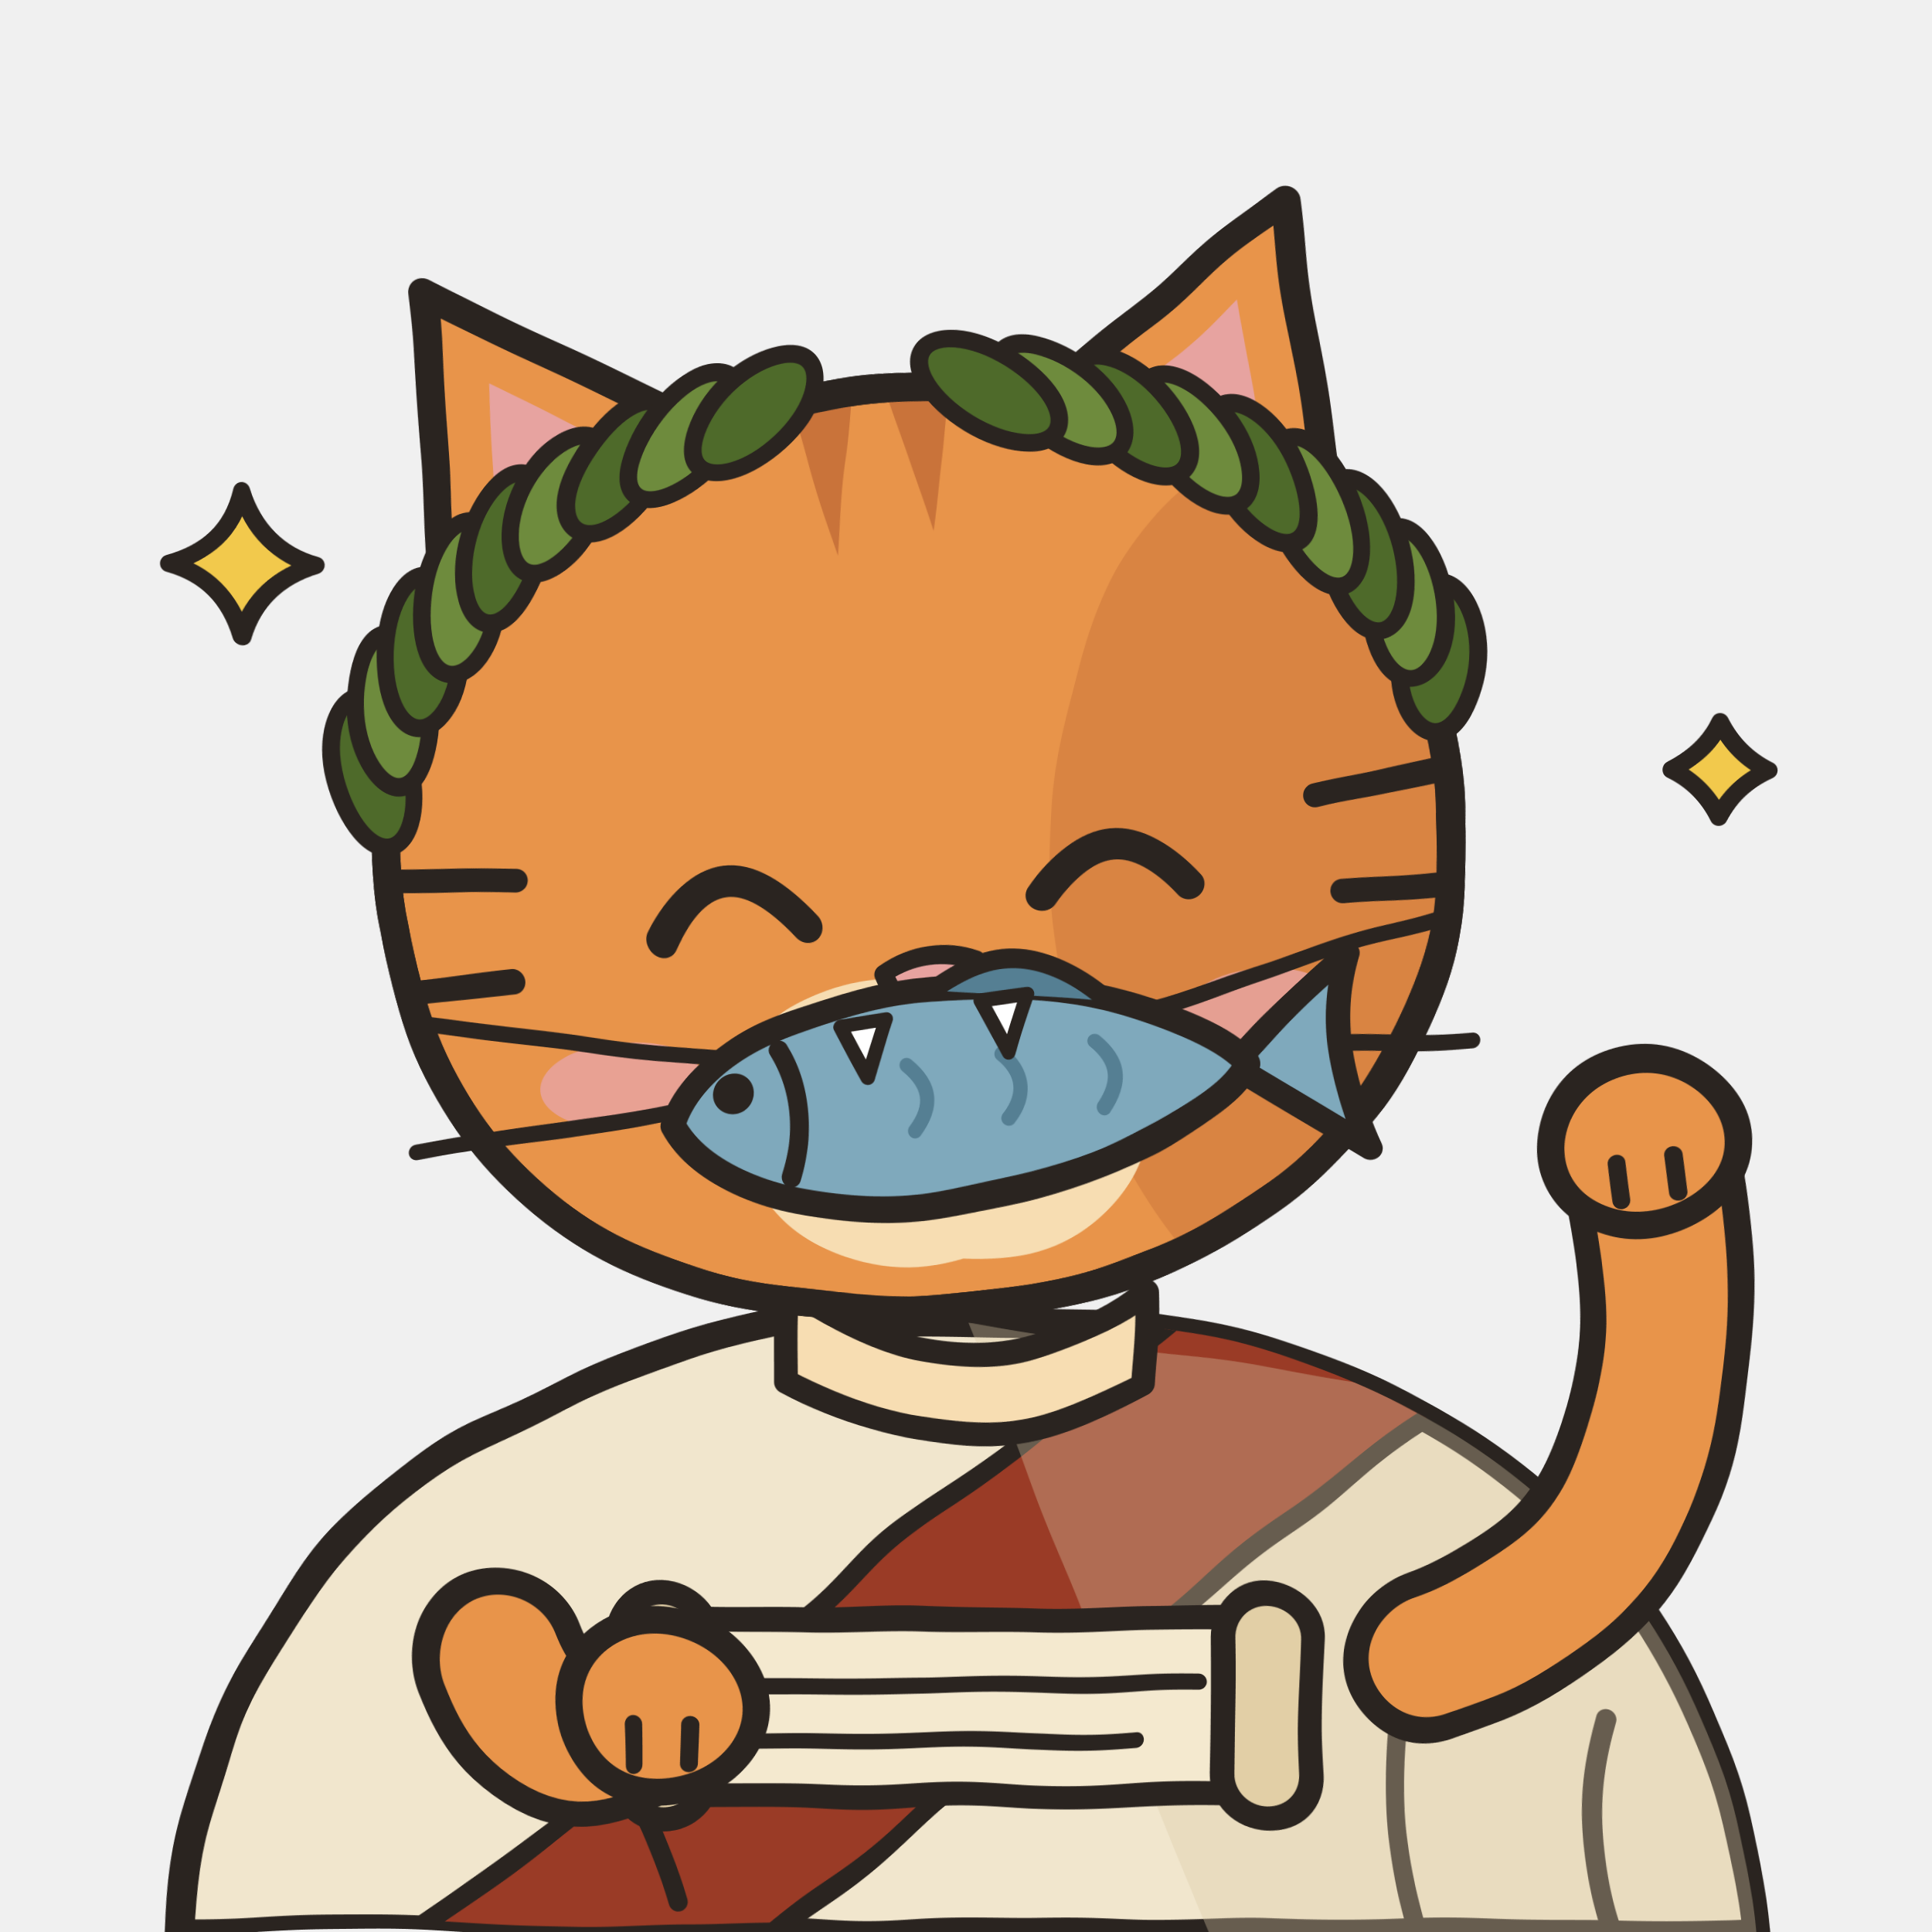
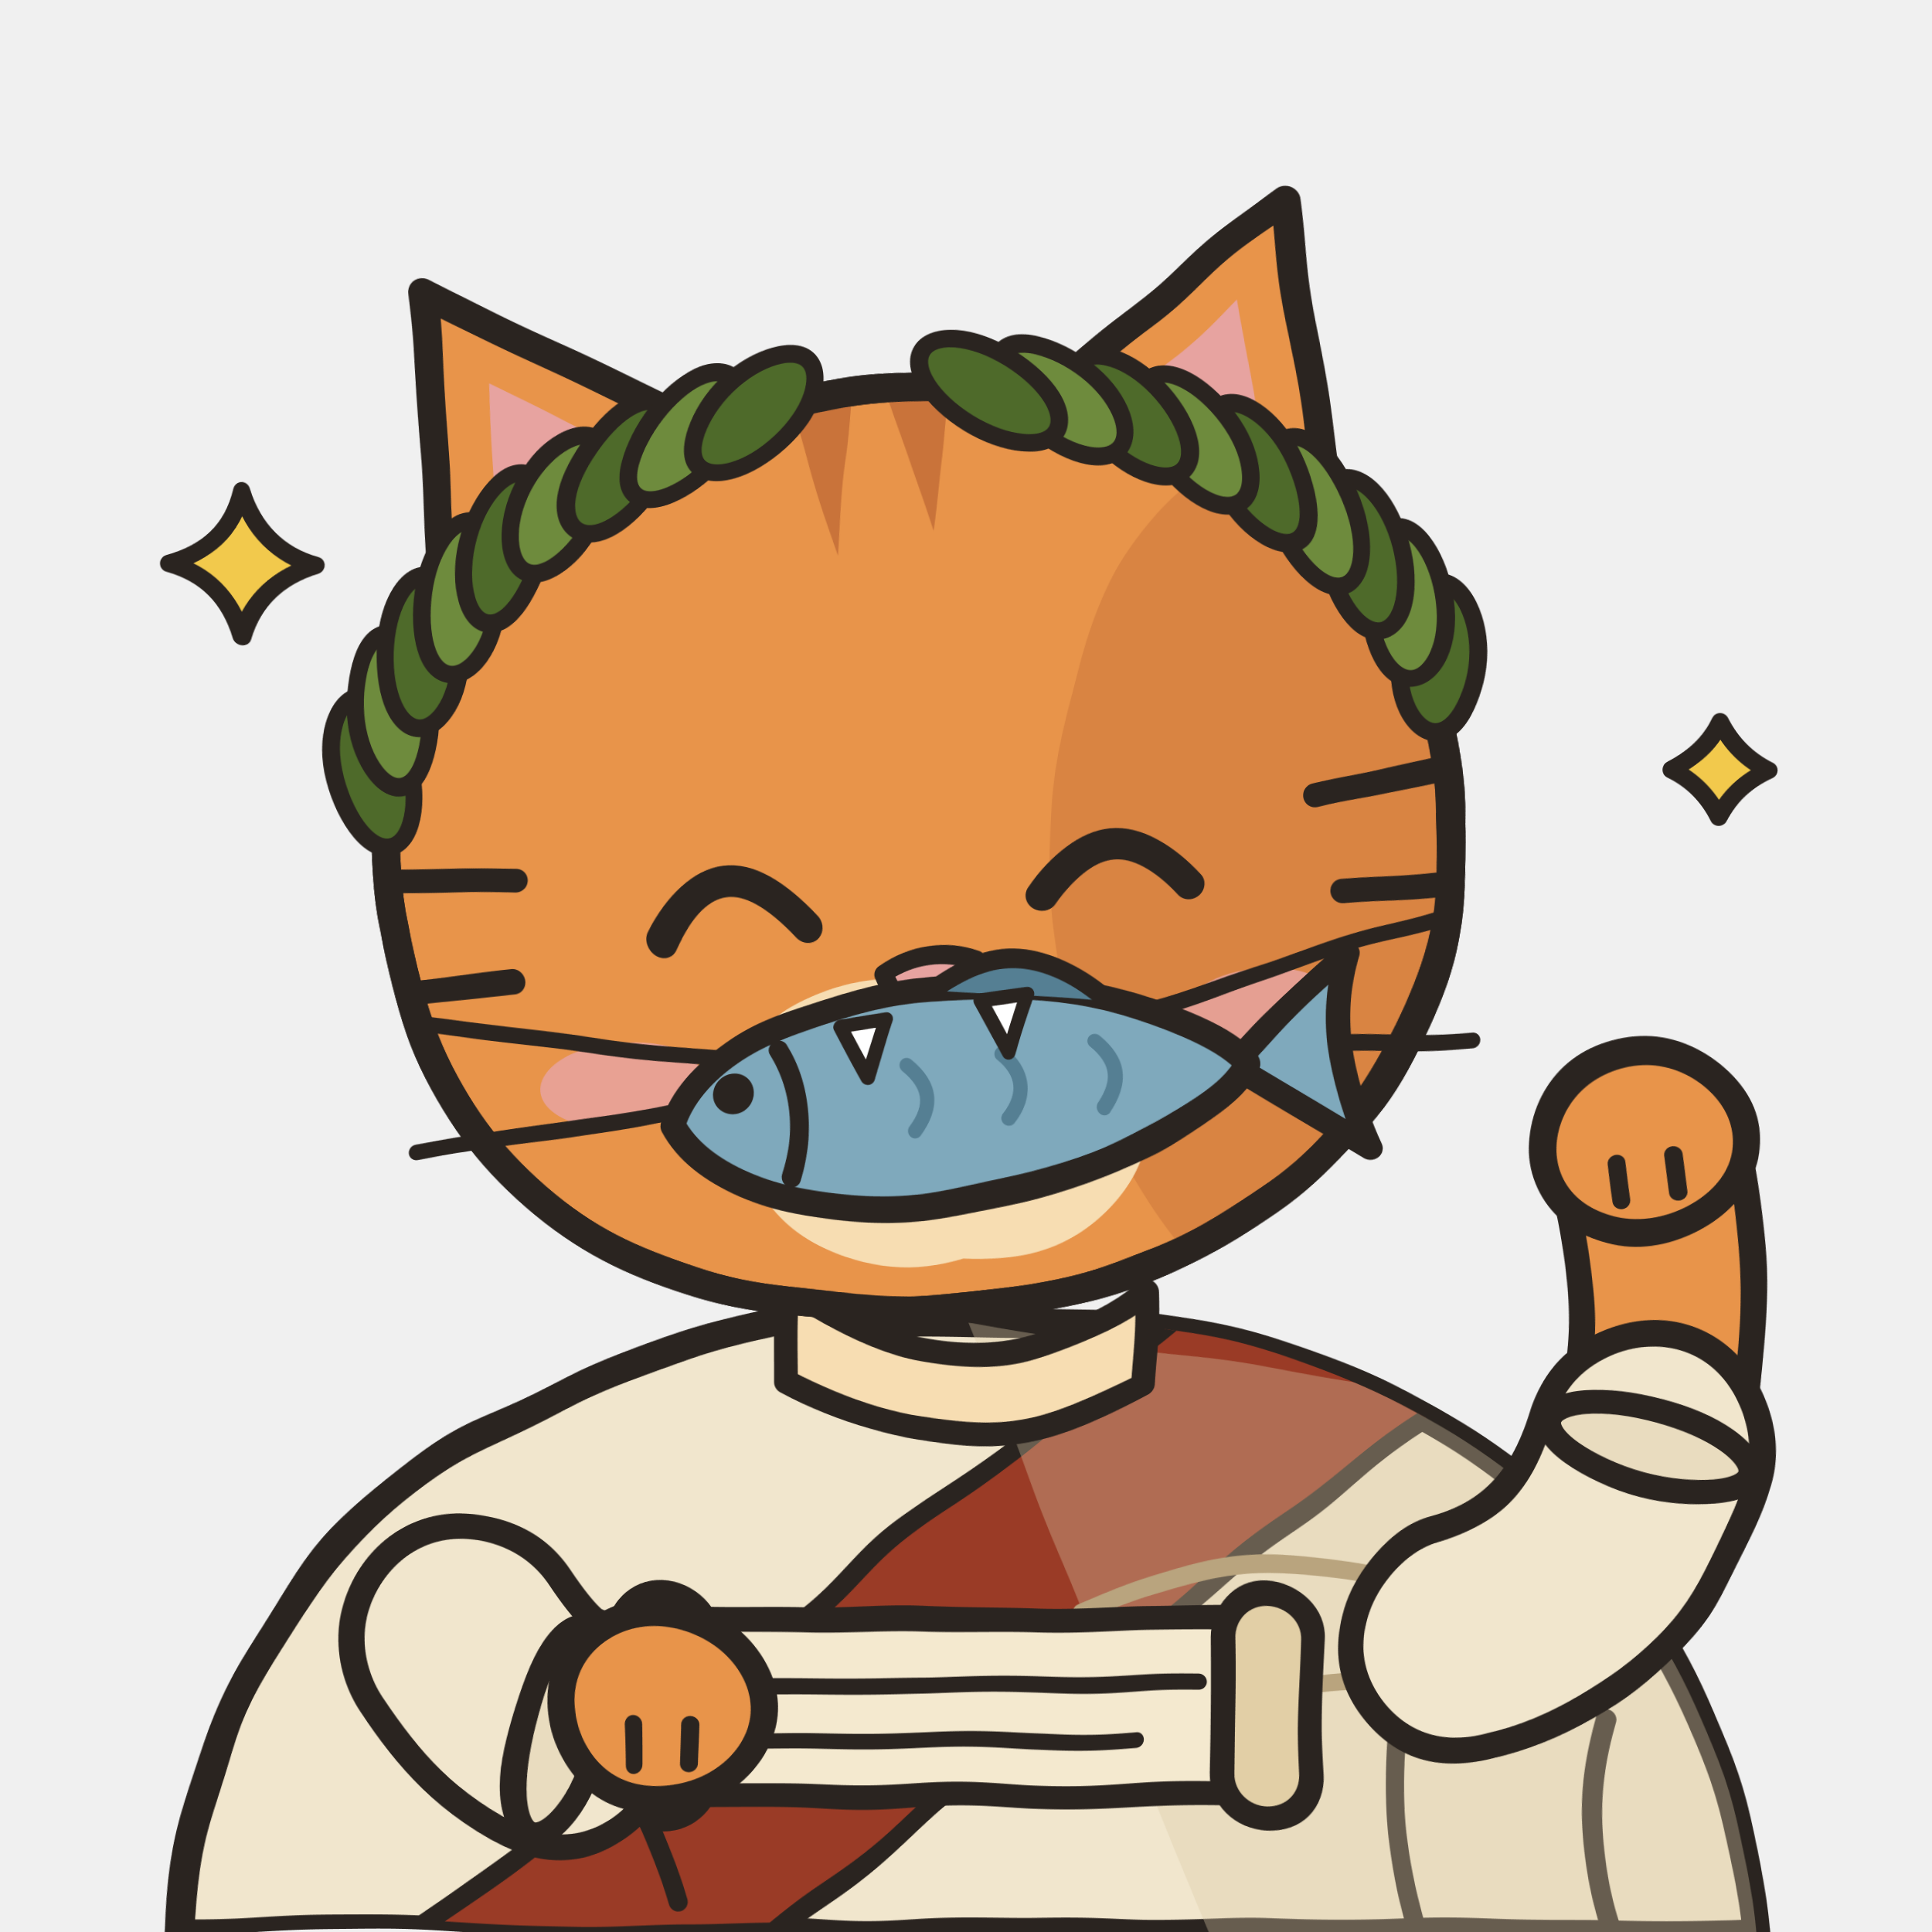
<svg xmlns="http://www.w3.org/2000/svg" viewBox="0 0 240 240" width="240" height="240">
  <defs>
    <filter id="rough" x="-5%" y="-5%" width="110%" height="110%">
      <feTurbulence type="fractalNoise" baseFrequency="0.035" numOctaves="2" seed="7" result="n" />
      <feDisplacementMap in="SourceGraphic" in2="n" scale="2.2" />
    </filter>
    <clipPath id="head">
      <path d="M54,96 C50,56 84,36 120,36 C156,36 190,56 186,96 C184,132 156,150 120,150 C84,150 56,132 54,96 Z" />
    </clipPath>
    <clipPath id="body">
      <path d="M22,240 C26,196 58,170 100,164 L140,164 C182,170 214,196 218,240 Z" />
    </clipPath>
  </defs>
  <g filter="url(#rough)">
    <path d="M22,240 C26,196 58,170 100,164 L140,164 C182,170 214,196 218,240 Z" fill="#F1E6CD" stroke="#2A2420" stroke-width="3.6" stroke-linejoin="round" stroke-linecap="round" />
    <g clip-path="url(#body)">
      <path d="M150,160 L190,166 L96,240 L52,240 Z" fill="#9A3B26" stroke="#2A2420" stroke-width="2.4" stroke-linejoin="round" stroke-linecap="round" />
      <path d="M60,206 Q78,214 84,236" fill="none" stroke="#2A2420" stroke-width="2.4" stroke-linecap="round" stroke-linejoin="round" />
      <path d="M178,200 Q170,218 176,240" fill="none" stroke="#2A2420" stroke-width="2.4" stroke-linecap="round" stroke-linejoin="round" />
      <path d="M200,214 Q196,228 200,240" fill="none" stroke="#2A2420" stroke-width="2.4" stroke-linecap="round" stroke-linejoin="round" />
      <path d="M120,164 L220,180 L220,240 L150,240 Z" fill="#D9C9A6" opacity=".35" />
    </g>
    <path d="M98,160 Q120,176 142,160 L142,172 Q120,184 98,172 Z" fill="#F7DDB2" stroke="#2A2420" stroke-width="3" stroke-linejoin="round" stroke-linecap="round" />
+     <path d="M134,200 Q160,190 178,198" fill="none" stroke="#B9A47E" stroke-width="2.2" stroke-linecap="round" stroke-linejoin="round" />
+     <path d="M126,218 Q162,206 184,210" fill="none" stroke="#B9A47E" stroke-width="2.2" stroke-linecap="round" stroke-linejoin="round" />
    <g transform="rotate(0 120 212)">
      <rect x="83.0" y="201" width="74" height="22" rx="2" fill="#F4E9CF" stroke="#2A2420" stroke-width="3" stroke-linejoin="round" stroke-linecap="round" />
      <path d="M91.0,209 L149.0,209" fill="none" stroke="#2A2420" stroke-width="2" stroke-linecap="round" stroke-linejoin="round" />
      <path d="M91.0,216 L141.0,216" fill="none" stroke="#2A2420" stroke-width="2" stroke-linecap="round" stroke-linejoin="round" />
      <rect x="77.0" y="198" width="11" height="28" rx="5.5" fill="#E2CFA6" stroke="#2A2420" stroke-width="3" stroke-linejoin="round" stroke-linecap="round" />
      <rect x="152.0" y="198" width="11" height="28" rx="5.5" fill="#E2CFA6" stroke="#2A2420" stroke-width="3" stroke-linejoin="round" stroke-linecap="round" />
    </g>
    <g transform="translate(0 12) rotate(-6 120 150)">
      <path d="M64,74 L66,18 L108,44 Z" fill="#E8944A" stroke="#2A2420" stroke-width="3.6" stroke-linejoin="round" stroke-linecap="round" />
      <path d="M72,64 L73,30 L98,46 Z" fill="#E7A3A0" />
      <path d="M176,74 L174,18 L132,44 Z" fill="#E8944A" stroke="#2A2420" stroke-width="3.6" stroke-linejoin="round" stroke-linecap="round" />
      <path d="M168,64 L167,30 L142,46 Z" fill="#E7A3A0" />
      <path d="M54,96 C50,56 84,36 120,36 C156,36 190,56 186,96 C184,132 156,150 120,150 C84,150 56,132 54,96 Z" fill="#E8944A" stroke="#2A2420" stroke-width="3.6" stroke-linejoin="round" stroke-linecap="round" />
      <g clip-path="url(#head)">
        <ellipse cx="170" cy="104" rx="34" ry="56" fill="#C9733A" opacity=".5" />
        <path d="M110,36 L114,56 L118,36 Z M122,36 L126,54 L130,36 Z" fill="#C9733A" />
        <path d="M55,90 L70,92" fill="none" stroke="#2A2420" stroke-width="3" stroke-linecap="round" stroke-linejoin="round" />
        <path d="M55,104 L68,104" fill="none" stroke="#2A2420" stroke-width="3" stroke-linecap="round" stroke-linejoin="round" />
        <path d="M185,90 L170,92" fill="none" stroke="#2A2420" stroke-width="3" stroke-linecap="round" stroke-linejoin="round" />
        <path d="M185,104 L172,104" fill="none" stroke="#2A2420" stroke-width="3" stroke-linecap="round" stroke-linejoin="round" />
      </g>
      <path d="M54,96 C50,56 84,36 120,36 C156,36 190,56 186,96 C184,132 156,150 120,150 C84,150 56,132 54,96 Z" fill="none" stroke="#2A2420" stroke-width="3.6" stroke-linejoin="round" stroke-linecap="round" />
      <path d="M94,124 C94,110 108,106 120,110 C132,106 146,110 146,124 C146,140 132,146 120,144 C108,146 94,140 94,124 Z" fill="#F7DDB2" />
      <ellipse cx="53.4" cy="76.1" rx="9.5" ry="4.8" transform="rotate(263.0 53.4 76.1)" fill="#4E6A2A" stroke="#2A2420" stroke-width="2.2" stroke-linejoin="round" stroke-linecap="round" />
      <ellipse cx="56.8" cy="69.0" rx="9.5" ry="4.8" transform="rotate(270.5 56.8 69.0)" fill="#6E8B3D" stroke="#2A2420" stroke-width="2.2" stroke-linejoin="round" stroke-linecap="round" />
      <ellipse cx="61.3" cy="62.4" rx="9.5" ry="4.8" transform="rotate(278.0 61.3 62.4)" fill="#4E6A2A" stroke="#2A2420" stroke-width="2.2" stroke-linejoin="round" stroke-linecap="round" />
      <ellipse cx="66.8" cy="56.3" rx="9.5" ry="4.8" transform="rotate(285.5 66.8 56.3)" fill="#6E8B3D" stroke="#2A2420" stroke-width="2.2" stroke-linejoin="round" stroke-linecap="round" />
      <ellipse cx="73.2" cy="50.9" rx="9.5" ry="4.8" transform="rotate(293.0 73.2 50.9)" fill="#4E6A2A" stroke="#2A2420" stroke-width="2.2" stroke-linejoin="round" stroke-linecap="round" />
      <ellipse cx="80.4" cy="46.2" rx="9.5" ry="4.8" transform="rotate(300.5 80.4 46.2)" fill="#6E8B3D" stroke="#2A2420" stroke-width="2.2" stroke-linejoin="round" stroke-linecap="round" />
      <ellipse cx="88.2" cy="42.3" rx="9.5" ry="4.8" transform="rotate(308.0 88.2 42.3)" fill="#4E6A2A" stroke="#2A2420" stroke-width="2.2" stroke-linejoin="round" stroke-linecap="round" />
      <ellipse cx="96.6" cy="39.3" rx="9.5" ry="4.8" transform="rotate(315.5 96.6 39.3)" fill="#6E8B3D" stroke="#2A2420" stroke-width="2.2" stroke-linejoin="round" stroke-linecap="round" />
      <ellipse cx="105.4" cy="37.3" rx="9.5" ry="4.8" transform="rotate(323.0 105.4 37.3)" fill="#4E6A2A" stroke="#2A2420" stroke-width="2.2" stroke-linejoin="round" stroke-linecap="round" />
      <ellipse cx="186.6" cy="76.1" rx="9.5" ry="4.8" transform="rotate(457.0 186.6 76.1)" fill="#4E6A2A" stroke="#2A2420" stroke-width="2.2" stroke-linejoin="round" stroke-linecap="round" />
      <ellipse cx="183.2" cy="69.0" rx="9.5" ry="4.8" transform="rotate(449.5 183.2 69.0)" fill="#6E8B3D" stroke="#2A2420" stroke-width="2.2" stroke-linejoin="round" stroke-linecap="round" />
      <ellipse cx="178.7" cy="62.4" rx="9.5" ry="4.8" transform="rotate(442.0 178.7 62.4)" fill="#4E6A2A" stroke="#2A2420" stroke-width="2.2" stroke-linejoin="round" stroke-linecap="round" />
      <ellipse cx="173.2" cy="56.3" rx="9.5" ry="4.8" transform="rotate(434.5 173.2 56.3)" fill="#6E8B3D" stroke="#2A2420" stroke-width="2.2" stroke-linejoin="round" stroke-linecap="round" />
      <ellipse cx="166.8" cy="50.9" rx="9.5" ry="4.8" transform="rotate(427.0 166.8 50.9)" fill="#4E6A2A" stroke="#2A2420" stroke-width="2.2" stroke-linejoin="round" stroke-linecap="round" />
      <ellipse cx="159.6" cy="46.2" rx="9.5" ry="4.8" transform="rotate(419.5 159.6 46.2)" fill="#6E8B3D" stroke="#2A2420" stroke-width="2.2" stroke-linejoin="round" stroke-linecap="round" />
      <ellipse cx="151.8" cy="42.3" rx="9.5" ry="4.8" transform="rotate(412.0 151.8 42.3)" fill="#4E6A2A" stroke="#2A2420" stroke-width="2.2" stroke-linejoin="round" stroke-linecap="round" />
      <ellipse cx="143.4" cy="39.3" rx="9.5" ry="4.8" transform="rotate(404.5 143.4 39.3)" fill="#6E8B3D" stroke="#2A2420" stroke-width="2.2" stroke-linejoin="round" stroke-linecap="round" />
      <ellipse cx="134.6" cy="37.3" rx="9.5" ry="4.8" transform="rotate(397.0 134.6 37.3)" fill="#4E6A2A" stroke="#2A2420" stroke-width="2.2" stroke-linejoin="round" stroke-linecap="round" />
      <path d="M87,101 Q96,89 105,101" fill="none" stroke="#2A2420" stroke-width="3.8" stroke-linecap="round" stroke-linejoin="round" />
      <path d="M135,101 Q144,89 153,101" fill="none" stroke="#2A2420" stroke-width="3.8" stroke-linecap="round" stroke-linejoin="round" />
-       <ellipse cx="80" cy="118" rx="10" ry="5.5" fill="#E7A3A0" opacity=".85" />
-       <ellipse cx="160" cy="118" rx="10" ry="5.5" fill="#E7A3A0" opacity=".85" />
+       <ellipse cx="80" cy="118" rx="10" ry="5.5" fill="#E7A3A0" opacity="0.85" />
+       <ellipse cx="160" cy="118" rx="10" ry="5.5" fill="#E7A3A0" opacity="0.85" />
      <path d="M114,108 Q120,105 126,108 Q124,114 120,115 Q116,114 114,108 Z" fill="#E7A3A0" stroke="#2A2420" stroke-width="2.4" stroke-linejoin="round" stroke-linecap="round" />
      <path d="M92,116 L56,108" fill="none" stroke="#2A2420" stroke-width="2" stroke-linecap="round" stroke-linejoin="round" />
      <path d="M92,122 L54,124" fill="none" stroke="#2A2420" stroke-width="2" stroke-linecap="round" stroke-linejoin="round" />
      <path d="M148,116 L184,108" fill="none" stroke="#2A2420" stroke-width="2" stroke-linecap="round" stroke-linejoin="round" />
      <path d="M148,122 L186,124" fill="none" stroke="#2A2420" stroke-width="2" stroke-linecap="round" stroke-linejoin="round" />
      <path d="M156,124 L172,112 Q168,124 172,136 Z" fill="#7FA9BC" stroke="#2A2420" stroke-width="3" stroke-linejoin="round" stroke-linecap="round" />
      <path d="M86,124 C92,110 120,108 140,114 C150,117 156,121 158,124 C156,127 150,131 140,134 C120,140 92,138 86,124 Z" fill="#7FA9BC" stroke="#2A2420" stroke-width="3.2" stroke-linejoin="round" stroke-linecap="round" />
      <path d="M120,111 Q132,104 142,115" fill="#557F93" stroke="#2A2420" stroke-width="2.4" stroke-linejoin="round" stroke-linecap="round" />
      <path d="M100,116 Q104,124 100,132" fill="none" stroke="#2A2420" stroke-width="2.4" stroke-linecap="round" stroke-linejoin="round" />
      <circle cx="94" cy="121" r="2.6" fill="#2A2420" />
      <path d="M116,120 Q120,124 116,128" fill="none" stroke="#557F93" stroke-width="1.8" stroke-linecap="round" stroke-linejoin="round" />
      <path d="M128,120 Q132,124 128,128" fill="none" stroke="#557F93" stroke-width="1.8" stroke-linecap="round" stroke-linejoin="round" />
      <path d="M140,120 Q144,124 140,128" fill="none" stroke="#557F93" stroke-width="1.8" stroke-linecap="round" stroke-linejoin="round" />
      <path d="M108,114 L111,121 L114,114 Z" fill="#fff" stroke="#2A2420" stroke-width="1.8" stroke-linejoin="round" stroke-linecap="round" />
      <path d="M126,113 L129,120 L132,113 Z" fill="#fff" stroke="#2A2420" stroke-width="1.8" stroke-linejoin="round" stroke-linecap="round" />
    </g>
-     <path d="M62,206 C66,216 72,218 82,212" fill="none" stroke="#2A2420" stroke-width="22.0" stroke-linecap="round" />
-     <path d="M62,206 C66,216 72,218 82,212" fill="none" stroke="#E8944A" stroke-width="15.5" stroke-linecap="round" />
+     <path d="M69.2,214.8 C73.0,216.0 77.0,215.0 82.0,212.0" fill="none" stroke="#2A2420" stroke-width="25.0" stroke-linecap="round" />
+     <path d="M69.2,214.8 C73.0,216.0 77.0,215.0 82.0,212.0" fill="none" stroke="#E8944A" stroke-width="18.5" stroke-linecap="round" />
+     <path d="M58.0,204.0 C62.0,210.0 65.5,213.5 69.2,214.8" fill="none" stroke="#2A2420" stroke-width="31.5" stroke-linecap="round" />
+     <path d="M58.0,204.0 C62.0,210.0 65.5,213.5 69.2,214.8" fill="none" stroke="#F1E6CD" stroke-width="25" stroke-linecap="round" />
+     <ellipse cx="69.2" cy="214.8" rx="13" ry="4.6" transform="rotate(106.8 69.2 214.8)" fill="#E9DCBF" stroke="#2A2420" stroke-width="3" stroke-linejoin="round" stroke-linecap="round" />
    <g transform="rotate(0 82 212)">
-       <ellipse cx="82" cy="212" rx="11.5" ry="10.58" fill="#E8944A" stroke="#2A2420" stroke-width="3.4" stroke-linejoin="round" stroke-linecap="round" />
+       <ellipse cx="82" cy="212" rx="12.5" ry="11.5" fill="#E8944A" stroke="#2A2420" stroke-width="3.4" stroke-linejoin="round" stroke-linecap="round" />
      <path d="M78.5,214 L78.5,219" fill="none" stroke="#2A2420" stroke-width="2.2" stroke-linecap="round" stroke-linejoin="round" />
      <path d="M85.5,214 L85.5,219" fill="none" stroke="#2A2420" stroke-width="2.2" stroke-linecap="round" stroke-linejoin="round" />
    </g>
-     <path d="M178,206 C206,198 212,166 204,142" fill="none" stroke="#2A2420" stroke-width="22.0" stroke-linecap="round" />
-     <path d="M178,206 C206,198 212,166 204,142" fill="none" stroke="#E8944A" stroke-width="15.5" stroke-linecap="round" />
+     <path d="M205.0,179.8 C208.5,168.0 208.0,154.0 204.0,142.0" fill="none" stroke="#2A2420" stroke-width="25.0" stroke-linecap="round" />
+     <path d="M205.0,179.8 C208.5,168.0 208.0,154.0 204.0,142.0" fill="none" stroke="#E8944A" stroke-width="18.5" stroke-linecap="round" />
+     <path d="M182.0,204.0 C194.0,201.0 201.5,191.5 205.0,179.8" fill="none" stroke="#2A2420" stroke-width="31.5" stroke-linecap="round" />
+     <path d="M182.0,204.0 C194.0,201.0 201.5,191.5 205.0,179.8" fill="none" stroke="#F1E6CD" stroke-width="25" stroke-linecap="round" />
+     <ellipse cx="205.0" cy="179.8" rx="13" ry="4.6" transform="rotate(15.6 205.0 179.8)" fill="#E9DCBF" stroke="#2A2420" stroke-width="3" stroke-linejoin="round" stroke-linecap="round" />
    <g transform="rotate(-10 204 142)">
-       <ellipse cx="204" cy="142" rx="11.5" ry="10.58" fill="#E8944A" stroke="#2A2420" stroke-width="3.4" stroke-linejoin="round" stroke-linecap="round" />
+       <ellipse cx="204" cy="142" rx="12.5" ry="11.5" fill="#E8944A" stroke="#2A2420" stroke-width="3.4" stroke-linejoin="round" stroke-linecap="round" />
      <path d="M200.5,144 L200.5,149" fill="none" stroke="#2A2420" stroke-width="2.2" stroke-linecap="round" stroke-linejoin="round" />
      <path d="M207.5,144 L207.5,149" fill="none" stroke="#2A2420" stroke-width="2.2" stroke-linecap="round" stroke-linejoin="round" />
    </g>
    <path d="M30,61 Q32,68 39,70 Q32,72 30,79 Q28,72 21,70 Q28,68 30,61 Z" fill="#F2C94C" stroke="#2A2420" stroke-width="2.2" stroke-linejoin="round" stroke-linecap="round" />
    <path d="M214,90 Q216,94 220,96 Q216,98 214,102 Q212,98 208,96 Q212,94 214,90 Z" fill="#F2C94C" stroke="#2A2420" stroke-width="2.2" stroke-linejoin="round" stroke-linecap="round" />
  </g>
</svg>
